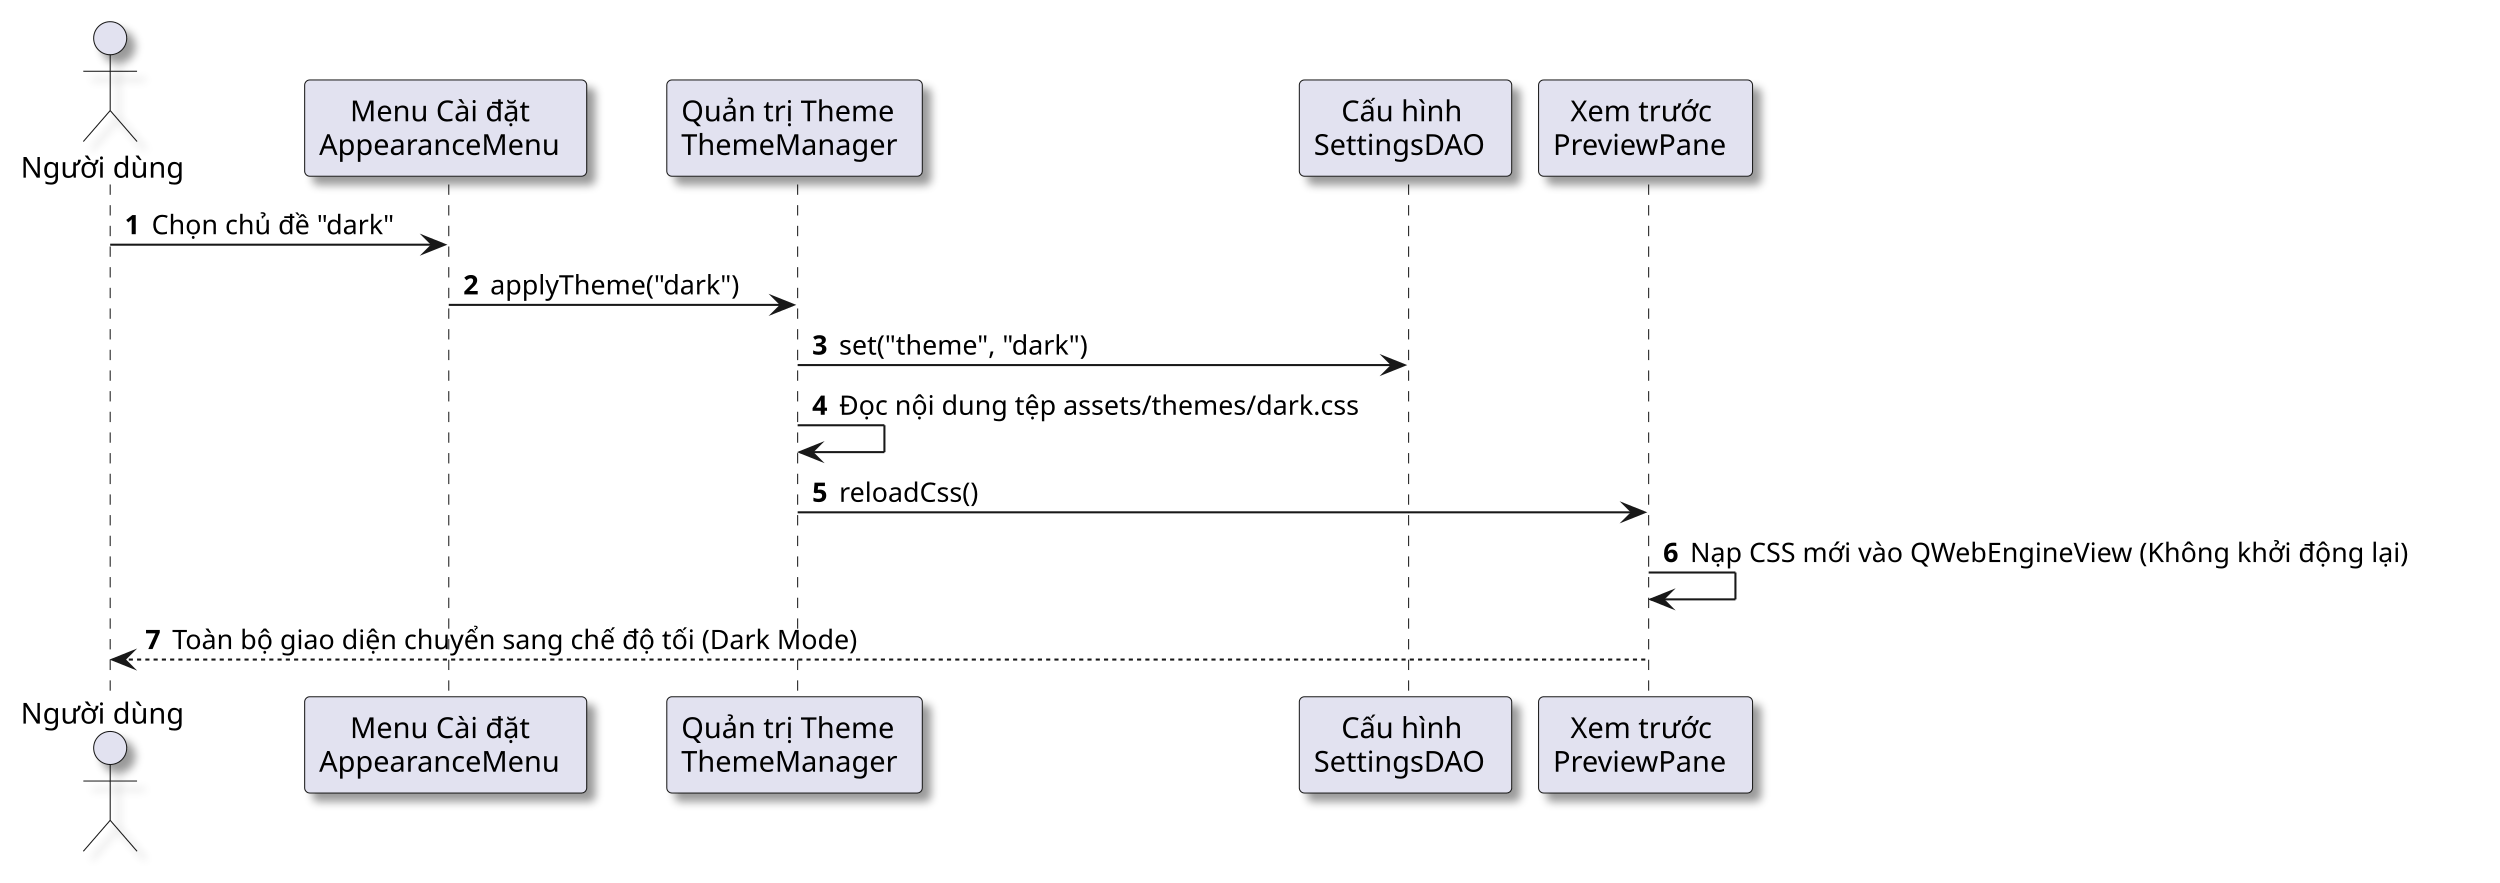
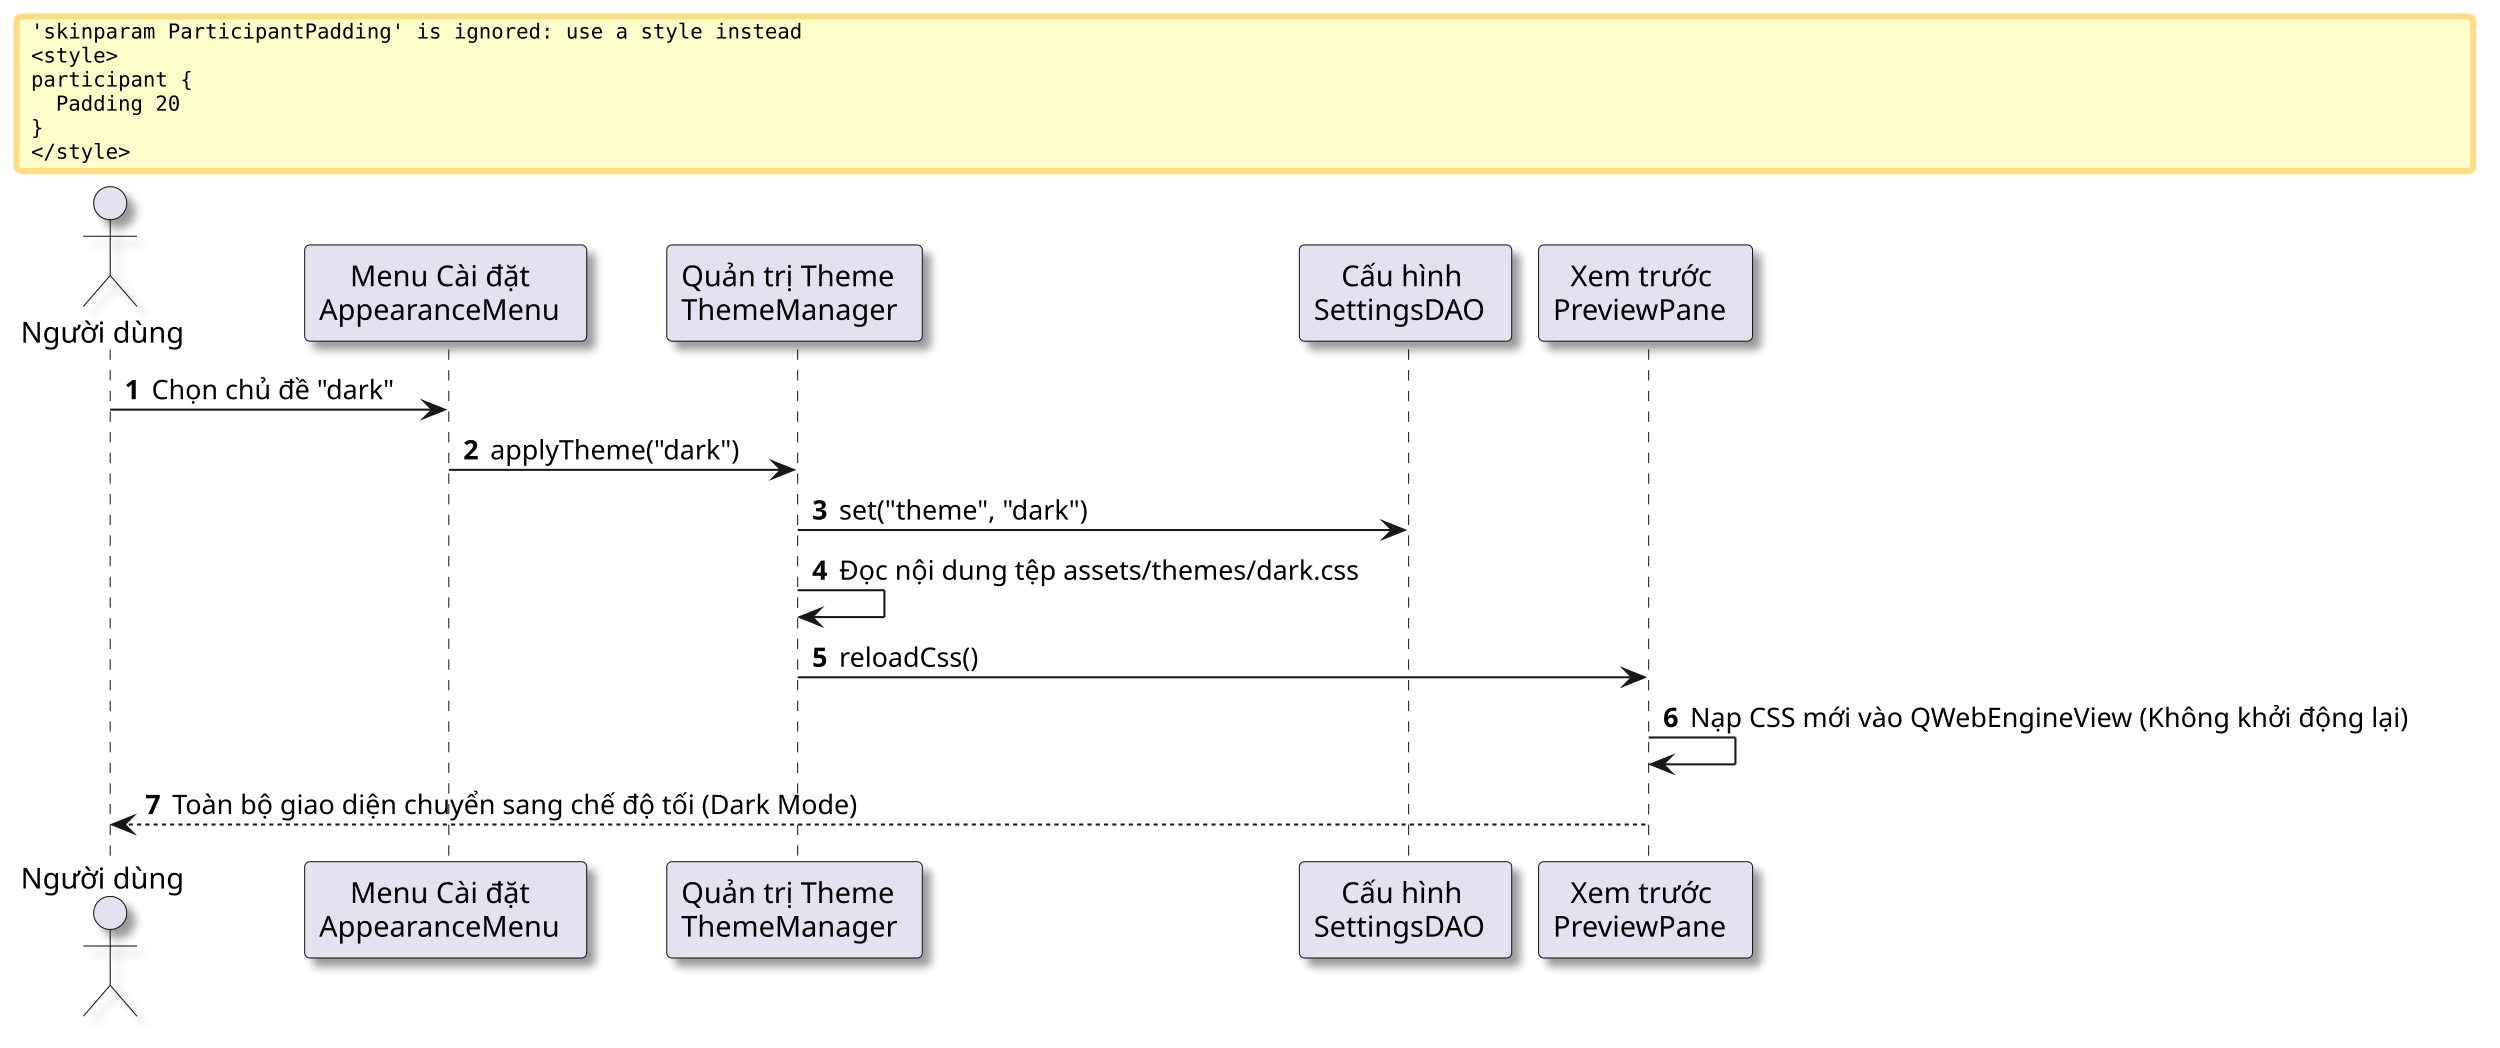
- <svg xmlns="http://www.w3.org/2000/svg" version="1.1" data-diagram-type="SEQUENCE" style="width:1210px;height:427px;background:#FFFFFF;" width="1210px" height="427px" viewBox="0 0 1210 427" zoomAndPan="magnify" preserveAspectRatio="none" contentStyleType="text/css">
+ <svg xmlns="http://www.w3.org/2000/svg" version="1.1" data-diagram-type="SEQUENCE" style="width:1210px;height:507px;background:#FFFFFF;" width="1210px" height="507px" viewBox="0 0 1210 507" zoomAndPan="magnify" preserveAspectRatio="none" contentStyleType="text/css">
  <defs>
-     <filter id="f17511v3hgu7pv" x="-1" y="-1" width="300%" height="300%">
+     <filter id="f1l3pkexf6mjil" x="-1" y="-1" width="300%" height="300%">
      <feGaussianBlur result="blurOut" stdDeviation="2" />
      <feColorMatrix type="matrix" in="blurOut" result="blurOut2" values="0 0 0 0 0 0 0 0 0 0 0 0 0 0 0 0 0 0 .4 0" />
      <feOffset result="blurOut3" in="blurOut2" dx="4" dy="4" />
      <feBlend in="SourceGraphic" in2="blurOut3" mode="normal" />
    </filter>
  </defs>
  <g font-family="sans-serif" lengthAdjust="spacing">
+     <rect x="8" y="8" width="1189.018" height="74.844" fill="#FFC" style="stroke:#FD8;stroke-width:3;" rx="2.5" ry="2.5" />
+     <text x="15" y="18.641" fill="#000" font-size="10" textLength="373.271" font-family="monospace">'skinparam ParticipantPadding' is ignored: use a style instead</text>
+     <text x="15" y="30.281" fill="#000" font-size="10" textLength="42.144" font-family="monospace">&lt;style&gt;</text>
+     <text x="15" y="41.922" fill="#000" font-size="10" textLength="78.267" font-family="monospace">participant {</text>
+     <text x="27.041" y="53.563" fill="#000" font-size="10" textLength="60.205" font-family="monospace">Padding 20</text>
+     <text x="15" y="65.203" fill="#000" font-size="10" font-family="monospace">}</text>
+     <text x="15" y="76.844" fill="#000" font-size="10" textLength="48.164" font-family="monospace">&lt;/style&gt;</text>
    <g>
-       <rect x="49.829" y="89.297" width="8" height="247.93" fill="#000" fill-opacity="0" />
-       <line x1="53.329" y1="89.297" x2="53.329" y2="337.227" style="stroke:#181818;stroke-width:0.5;stroke-dasharray:5,5;" />
+       <rect x="49.829" y="169.141" width="8" height="247.93" fill="#000" fill-opacity="0" />
+       <line x1="53.329" y1="169.141" x2="53.329" y2="417.07" style="stroke:#181818;stroke-width:0.5;stroke-dasharray:5,5;" />
    </g>
    <g>
-       <rect x="213.707" y="89.297" width="8" height="247.93" fill="#000" fill-opacity="0" />
-       <line x1="217.207" y1="89.297" x2="217.207" y2="337.227" style="stroke:#181818;stroke-width:0.5;stroke-dasharray:5,5;" />
+       <rect x="213.707" y="169.141" width="8" height="247.93" fill="#000" fill-opacity="0" />
+       <line x1="217.207" y1="169.141" x2="217.207" y2="417.07" style="stroke:#181818;stroke-width:0.5;stroke-dasharray:5,5;" />
    </g>
    <g>
-       <rect x="382.561" y="89.297" width="8" height="247.93" fill="#000" fill-opacity="0" />
-       <line x1="386.061" y1="89.297" x2="386.061" y2="337.227" style="stroke:#181818;stroke-width:0.5;stroke-dasharray:5,5;" />
+       <rect x="382.561" y="169.141" width="8" height="247.93" fill="#000" fill-opacity="0" />
+       <line x1="386.061" y1="169.141" x2="386.061" y2="417.07" style="stroke:#181818;stroke-width:0.5;stroke-dasharray:5,5;" />
    </g>
    <g>
-       <rect x="678.271" y="89.297" width="8" height="247.93" fill="#000" fill-opacity="0" />
-       <line x1="681.771" y1="89.297" x2="681.771" y2="337.227" style="stroke:#181818;stroke-width:0.5;stroke-dasharray:5,5;" />
+       <rect x="678.271" y="169.141" width="8" height="247.93" fill="#000" fill-opacity="0" />
+       <line x1="681.771" y1="169.141" x2="681.771" y2="417.07" style="stroke:#181818;stroke-width:0.5;stroke-dasharray:5,5;" />
    </g>
    <g>
-       <rect x="794.449" y="89.297" width="8" height="247.93" fill="#000" fill-opacity="0" />
-       <line x1="797.949" y1="89.297" x2="797.949" y2="337.227" style="stroke:#181818;stroke-width:0.5;stroke-dasharray:5,5;" />
+       <rect x="794.449" y="169.141" width="8" height="247.93" fill="#000" fill-opacity="0" />
+       <line x1="797.949" y1="169.141" x2="797.949" y2="417.07" style="stroke:#181818;stroke-width:0.5;stroke-dasharray:5,5;" />
    </g>
-     <text x="10" y="85.995" fill="#000" font-size="14" textLength="80.657" font-family="'Segoe UI'">Người dùng</text>
-     <ellipse cx="53.329" cy="18.5" rx="8" ry="8" fill="#E2E2F0" style="stroke:#181818;stroke-width:0.5;" filter="url(#f17511v3hgu7pv)" />
-     <path d="M53.329,26.5 L53.329,53.5 M40.329,34.5 L66.329,34.5 M53.329,53.5 L40.329,68.5 M53.329,53.5 L66.329,68.5" style="stroke:#181818;stroke-width:0.5;" fill="none" filter="url(#f17511v3hgu7pv)" />
-     <rect x="147.457" y="38.703" width="136.5" height="46.594" fill="#E2E2F0" style="stroke:#181818;stroke-width:0.5;" filter="url(#f17511v3hgu7pv)" rx="2.5" ry="2.5" />
-     <text x="169.438" y="58.698" fill="#000" font-size="14" textLength="92.538" font-family="'Segoe UI'">Menu Cài đặt</text>
-     <text x="154.457" y="74.995" fill="#000" font-size="14" textLength="122.5" font-family="'Segoe UI'">AppearanceMenu</text>
-     <rect x="322.727" y="38.703" width="123.669" height="46.594" fill="#E2E2F0" style="stroke:#181818;stroke-width:0.5;" filter="url(#f17511v3hgu7pv)" rx="2.5" ry="2.5" />
-     <text x="329.727" y="58.698" fill="#000" font-size="14" textLength="109.669" font-family="'Segoe UI'">Quản trị Theme</text>
-     <text x="329.733" y="74.995" fill="#000" font-size="14" textLength="109.655" font-family="'Segoe UI'">ThemeManager</text>
-     <rect x="628.872" y="38.703" width="102.799" height="46.594" fill="#E2E2F0" style="stroke:#181818;stroke-width:0.5;" filter="url(#f17511v3hgu7pv)" rx="2.5" ry="2.5" />
-     <text x="649.178" y="58.698" fill="#000" font-size="14" textLength="62.187" font-family="'Segoe UI'">Cấu hình</text>
-     <text x="635.872" y="74.995" fill="#000" font-size="14" textLength="88.799" font-family="'Segoe UI'">SettingsDAO</text>
-     <rect x="744.67" y="38.703" width="103.558" height="46.594" fill="#E2E2F0" style="stroke:#181818;stroke-width:0.5;" filter="url(#f17511v3hgu7pv)" rx="2.5" ry="2.5" />
-     <text x="760.113" y="58.698" fill="#000" font-size="14" textLength="72.673" font-family="'Segoe UI'">Xem trước</text>
-     <text x="751.67" y="74.995" fill="#000" font-size="14" textLength="89.558" font-family="'Segoe UI'">PreviewPane</text>
-     <text x="10" y="350.222" fill="#000" font-size="14" textLength="80.657" font-family="'Segoe UI'">Người dùng</text>
-     <ellipse cx="53.329" cy="362.023" rx="8" ry="8" fill="#E2E2F0" style="stroke:#181818;stroke-width:0.5;" filter="url(#f17511v3hgu7pv)" />
-     <path d="M53.329,370.023 L53.329,397.023 M40.329,378.023 L66.329,378.023 M53.329,397.023 L40.329,412.023 M53.329,397.023 L66.329,412.023" style="stroke:#181818;stroke-width:0.5;" fill="none" filter="url(#f17511v3hgu7pv)" />
-     <rect x="147.457" y="337.227" width="136.5" height="46.594" fill="#E2E2F0" style="stroke:#181818;stroke-width:0.5;" filter="url(#f17511v3hgu7pv)" rx="2.5" ry="2.5" />
-     <text x="169.438" y="357.222" fill="#000" font-size="14" textLength="92.538" font-family="'Segoe UI'">Menu Cài đặt</text>
-     <text x="154.457" y="373.519" fill="#000" font-size="14" textLength="122.5" font-family="'Segoe UI'">AppearanceMenu</text>
-     <rect x="322.727" y="337.227" width="123.669" height="46.594" fill="#E2E2F0" style="stroke:#181818;stroke-width:0.5;" filter="url(#f17511v3hgu7pv)" rx="2.5" ry="2.5" />
-     <text x="329.727" y="357.222" fill="#000" font-size="14" textLength="109.669" font-family="'Segoe UI'">Quản trị Theme</text>
-     <text x="329.733" y="373.519" fill="#000" font-size="14" textLength="109.655" font-family="'Segoe UI'">ThemeManager</text>
-     <rect x="628.872" y="337.227" width="102.799" height="46.594" fill="#E2E2F0" style="stroke:#181818;stroke-width:0.5;" filter="url(#f17511v3hgu7pv)" rx="2.5" ry="2.5" />
-     <text x="649.178" y="357.222" fill="#000" font-size="14" textLength="62.187" font-family="'Segoe UI'">Cấu hình</text>
-     <text x="635.872" y="373.519" fill="#000" font-size="14" textLength="88.799" font-family="'Segoe UI'">SettingsDAO</text>
-     <rect x="744.67" y="337.227" width="103.558" height="46.594" fill="#E2E2F0" style="stroke:#181818;stroke-width:0.5;" filter="url(#f17511v3hgu7pv)" rx="2.5" ry="2.5" />
-     <text x="760.113" y="357.222" fill="#000" font-size="14" textLength="72.673" font-family="'Segoe UI'">Xem trước</text>
-     <text x="751.67" y="373.519" fill="#000" font-size="14" textLength="89.558" font-family="'Segoe UI'">PreviewPane</text>
-     <polygon points="205.207,114.43,215.207,118.43,205.207,122.43,209.207,118.43" fill="#181818" style="stroke:#181818;stroke-width:1;stroke-linejoin:miter;stroke-miterlimit:10;" />
-     <line x1="53.329" y1="118.43" x2="211.207" y2="118.43" style="stroke:#181818;stroke-width:1;" />
-     <text x="60.329" y="113.364" fill="#000" font-size="13" font-weight="700" font-family="'Segoe UI'">1</text>
-     <text x="73.374" y="113.364" fill="#000" font-size="13" textLength="126.833" font-family="'Segoe UI'">Chọn chủ đề "dark"</text>
-     <polygon points="374.061,143.563,384.061,147.563,374.061,151.563,378.061,147.563" fill="#181818" style="stroke:#181818;stroke-width:1;stroke-linejoin:miter;stroke-miterlimit:10;" />
-     <line x1="217.207" y1="147.563" x2="380.061" y2="147.563" style="stroke:#181818;stroke-width:1;" />
-     <text x="224.207" y="142.497" fill="#000" font-size="13" font-weight="700" font-family="'Segoe UI'">2</text>
-     <text x="237.252" y="142.497" fill="#000" font-size="13" textLength="131.809" font-family="'Segoe UI'">applyTheme("dark")</text>
-     <polygon points="669.771,172.695,679.771,176.695,669.771,180.695,673.771,176.695" fill="#181818" style="stroke:#181818;stroke-width:1;stroke-linejoin:miter;stroke-miterlimit:10;" />
-     <line x1="386.061" y1="176.695" x2="675.771" y2="176.695" style="stroke:#181818;stroke-width:1;" />
-     <text x="393.061" y="171.629" fill="#000" font-size="13" font-weight="700" font-family="'Segoe UI'">3</text>
-     <text x="406.106" y="171.629" fill="#000" font-size="13" textLength="133.282" font-family="'Segoe UI'">set("theme", "dark")</text>
-     <line x1="386.061" y1="205.828" x2="428.061" y2="205.828" style="stroke:#181818;stroke-width:1;" />
-     <line x1="428.061" y1="205.828" x2="428.061" y2="218.828" style="stroke:#181818;stroke-width:1;" />
-     <line x1="387.061" y1="218.828" x2="428.061" y2="218.828" style="stroke:#181818;stroke-width:1;" />
-     <polygon points="397.061,214.828,387.061,218.828,397.061,222.828,393.061,218.828" fill="#181818" style="stroke:#181818;stroke-width:1;stroke-linejoin:miter;stroke-miterlimit:10;" />
-     <text x="393.061" y="200.762" fill="#000" font-size="13" font-weight="700" font-family="'Segoe UI'">4</text>
-     <text x="406.106" y="200.762" fill="#000" font-size="13" textLength="268.665" font-family="'Segoe UI'">Đọc nội dung tệp assets/themes/dark.css</text>
-     <polygon points="785.949,243.961,795.949,247.961,785.949,251.961,789.949,247.961" fill="#181818" style="stroke:#181818;stroke-width:1;stroke-linejoin:miter;stroke-miterlimit:10;" />
-     <line x1="386.061" y1="247.961" x2="791.949" y2="247.961" style="stroke:#181818;stroke-width:1;" />
-     <text x="393.061" y="242.895" fill="#000" font-size="13" font-weight="700" font-family="'Segoe UI'">5</text>
-     <text x="406.106" y="242.895" fill="#000" font-size="13" textLength="73.893" font-family="'Segoe UI'">reloadCss()</text>
-     <line x1="797.949" y1="277.094" x2="839.949" y2="277.094" style="stroke:#181818;stroke-width:1;" />
-     <line x1="839.949" y1="277.094" x2="839.949" y2="290.094" style="stroke:#181818;stroke-width:1;" />
-     <line x1="798.949" y1="290.094" x2="839.949" y2="290.094" style="stroke:#181818;stroke-width:1;" />
-     <polygon points="808.949,286.094,798.949,290.094,808.949,294.094,804.949,290.094" fill="#181818" style="stroke:#181818;stroke-width:1;stroke-linejoin:miter;stroke-miterlimit:10;" />
-     <text x="804.949" y="272.028" fill="#000" font-size="13" font-weight="700" font-family="'Segoe UI'">6</text>
-     <text x="817.995" y="272.028" fill="#000" font-size="13" textLength="374.023" font-family="'Segoe UI'">Nạp CSS mới vào QWebEngineView (Không khởi động lại)</text>
-     <polygon points="64.329,315.227,54.329,319.227,64.329,323.227,60.329,319.227" fill="#181818" style="stroke:#181818;stroke-width:1;stroke-linejoin:miter;stroke-miterlimit:10;" />
-     <line x1="58.329" y1="319.227" x2="796.949" y2="319.227" style="stroke:#181818;stroke-width:1;stroke-dasharray:2,2;" />
-     <text x="70.329" y="314.161" fill="#000" font-size="13" font-weight="700" font-family="'Segoe UI'">7</text>
-     <text x="83.374" y="314.161" fill="#000" font-size="13" textLength="356.967" font-family="'Segoe UI'">Toàn bộ giao diện chuyển sang chế độ tối (Dark Mode)</text>
+     <text x="10" y="165.839" fill="#000" font-size="14" textLength="80.657" font-family="'Segoe UI'">Người dùng</text>
+     <ellipse cx="53.329" cy="98.344" rx="8" ry="8" fill="#E2E2F0" style="stroke:#181818;stroke-width:0.5;" filter="url(#f1l3pkexf6mjil)" />
+     <path d="M53.329,106.344 L53.329,133.344 M40.329,114.344 L66.329,114.344 M53.329,133.344 L40.329,148.344 M53.329,133.344 L66.329,148.344" style="stroke:#181818;stroke-width:0.5;" fill="none" filter="url(#f1l3pkexf6mjil)" />
+     <rect x="147.457" y="118.547" width="136.5" height="46.594" fill="#E2E2F0" style="stroke:#181818;stroke-width:0.5;" filter="url(#f1l3pkexf6mjil)" rx="2.5" ry="2.5" />
+     <text x="169.438" y="138.542" fill="#000" font-size="14" textLength="92.538" font-family="'Segoe UI'">Menu Cài đặt</text>
+     <text x="154.457" y="154.839" fill="#000" font-size="14" textLength="122.5" font-family="'Segoe UI'">AppearanceMenu</text>
+     <rect x="322.727" y="118.547" width="123.669" height="46.594" fill="#E2E2F0" style="stroke:#181818;stroke-width:0.5;" filter="url(#f1l3pkexf6mjil)" rx="2.5" ry="2.5" />
+     <text x="329.727" y="138.542" fill="#000" font-size="14" textLength="109.669" font-family="'Segoe UI'">Quản trị Theme</text>
+     <text x="329.733" y="154.839" fill="#000" font-size="14" textLength="109.655" font-family="'Segoe UI'">ThemeManager</text>
+     <rect x="628.872" y="118.547" width="102.799" height="46.594" fill="#E2E2F0" style="stroke:#181818;stroke-width:0.5;" filter="url(#f1l3pkexf6mjil)" rx="2.5" ry="2.5" />
+     <text x="649.178" y="138.542" fill="#000" font-size="14" textLength="62.187" font-family="'Segoe UI'">Cấu hình</text>
+     <text x="635.872" y="154.839" fill="#000" font-size="14" textLength="88.799" font-family="'Segoe UI'">SettingsDAO</text>
+     <rect x="744.67" y="118.547" width="103.558" height="46.594" fill="#E2E2F0" style="stroke:#181818;stroke-width:0.5;" filter="url(#f1l3pkexf6mjil)" rx="2.5" ry="2.5" />
+     <text x="760.113" y="138.542" fill="#000" font-size="14" textLength="72.673" font-family="'Segoe UI'">Xem trước</text>
+     <text x="751.67" y="154.839" fill="#000" font-size="14" textLength="89.558" font-family="'Segoe UI'">PreviewPane</text>
+     <text x="10" y="430.065" fill="#000" font-size="14" textLength="80.657" font-family="'Segoe UI'">Người dùng</text>
+     <ellipse cx="53.329" cy="441.867" rx="8" ry="8" fill="#E2E2F0" style="stroke:#181818;stroke-width:0.5;" filter="url(#f1l3pkexf6mjil)" />
+     <path d="M53.329,449.867 L53.329,476.867 M40.329,457.867 L66.329,457.867 M53.329,476.867 L40.329,491.867 M53.329,476.867 L66.329,491.867" style="stroke:#181818;stroke-width:0.5;" fill="none" filter="url(#f1l3pkexf6mjil)" />
+     <rect x="147.457" y="417.07" width="136.5" height="46.594" fill="#E2E2F0" style="stroke:#181818;stroke-width:0.5;" filter="url(#f1l3pkexf6mjil)" rx="2.5" ry="2.5" />
+     <text x="169.438" y="437.065" fill="#000" font-size="14" textLength="92.538" font-family="'Segoe UI'">Menu Cài đặt</text>
+     <text x="154.457" y="453.362" fill="#000" font-size="14" textLength="122.5" font-family="'Segoe UI'">AppearanceMenu</text>
+     <rect x="322.727" y="417.07" width="123.669" height="46.594" fill="#E2E2F0" style="stroke:#181818;stroke-width:0.5;" filter="url(#f1l3pkexf6mjil)" rx="2.5" ry="2.5" />
+     <text x="329.727" y="437.065" fill="#000" font-size="14" textLength="109.669" font-family="'Segoe UI'">Quản trị Theme</text>
+     <text x="329.733" y="453.362" fill="#000" font-size="14" textLength="109.655" font-family="'Segoe UI'">ThemeManager</text>
+     <rect x="628.872" y="417.07" width="102.799" height="46.594" fill="#E2E2F0" style="stroke:#181818;stroke-width:0.5;" filter="url(#f1l3pkexf6mjil)" rx="2.5" ry="2.5" />
+     <text x="649.178" y="437.065" fill="#000" font-size="14" textLength="62.187" font-family="'Segoe UI'">Cấu hình</text>
+     <text x="635.872" y="453.362" fill="#000" font-size="14" textLength="88.799" font-family="'Segoe UI'">SettingsDAO</text>
+     <rect x="744.67" y="417.07" width="103.558" height="46.594" fill="#E2E2F0" style="stroke:#181818;stroke-width:0.5;" filter="url(#f1l3pkexf6mjil)" rx="2.5" ry="2.5" />
+     <text x="760.113" y="437.065" fill="#000" font-size="14" textLength="72.673" font-family="'Segoe UI'">Xem trước</text>
+     <text x="751.67" y="453.362" fill="#000" font-size="14" textLength="89.558" font-family="'Segoe UI'">PreviewPane</text>
+     <polygon points="205.207,194.273,215.207,198.273,205.207,202.273,209.207,198.273" fill="#181818" style="stroke:#181818;stroke-width:1;stroke-linejoin:miter;stroke-miterlimit:10;" />
+     <line x1="53.329" y1="198.273" x2="211.207" y2="198.273" style="stroke:#181818;stroke-width:1;" />
+     <text x="60.329" y="193.208" fill="#000" font-size="13" font-weight="700" font-family="'Segoe UI'">1</text>
+     <text x="73.374" y="193.208" fill="#000" font-size="13" textLength="126.833" font-family="'Segoe UI'">Chọn chủ đề "dark"</text>
+     <polygon points="374.061,223.406,384.061,227.406,374.061,231.406,378.061,227.406" fill="#181818" style="stroke:#181818;stroke-width:1;stroke-linejoin:miter;stroke-miterlimit:10;" />
+     <line x1="217.207" y1="227.406" x2="380.061" y2="227.406" style="stroke:#181818;stroke-width:1;" />
+     <text x="224.207" y="222.34" fill="#000" font-size="13" font-weight="700" font-family="'Segoe UI'">2</text>
+     <text x="237.252" y="222.34" fill="#000" font-size="13" textLength="131.809" font-family="'Segoe UI'">applyTheme("dark")</text>
+     <polygon points="669.771,252.539,679.771,256.539,669.771,260.539,673.771,256.539" fill="#181818" style="stroke:#181818;stroke-width:1;stroke-linejoin:miter;stroke-miterlimit:10;" />
+     <line x1="386.061" y1="256.539" x2="675.771" y2="256.539" style="stroke:#181818;stroke-width:1;" />
+     <text x="393.061" y="251.473" fill="#000" font-size="13" font-weight="700" font-family="'Segoe UI'">3</text>
+     <text x="406.106" y="251.473" fill="#000" font-size="13" textLength="133.282" font-family="'Segoe UI'">set("theme", "dark")</text>
+     <line x1="386.061" y1="285.672" x2="428.061" y2="285.672" style="stroke:#181818;stroke-width:1;" />
+     <line x1="428.061" y1="285.672" x2="428.061" y2="298.672" style="stroke:#181818;stroke-width:1;" />
+     <line x1="387.061" y1="298.672" x2="428.061" y2="298.672" style="stroke:#181818;stroke-width:1;" />
+     <polygon points="397.061,294.672,387.061,298.672,397.061,302.672,393.061,298.672" fill="#181818" style="stroke:#181818;stroke-width:1;stroke-linejoin:miter;stroke-miterlimit:10;" />
+     <text x="393.061" y="280.606" fill="#000" font-size="13" font-weight="700" font-family="'Segoe UI'">4</text>
+     <text x="406.106" y="280.606" fill="#000" font-size="13" textLength="268.665" font-family="'Segoe UI'">Đọc nội dung tệp assets/themes/dark.css</text>
+     <polygon points="785.949,323.805,795.949,327.805,785.949,331.805,789.949,327.805" fill="#181818" style="stroke:#181818;stroke-width:1;stroke-linejoin:miter;stroke-miterlimit:10;" />
+     <line x1="386.061" y1="327.805" x2="791.949" y2="327.805" style="stroke:#181818;stroke-width:1;" />
+     <text x="393.061" y="322.739" fill="#000" font-size="13" font-weight="700" font-family="'Segoe UI'">5</text>
+     <text x="406.106" y="322.739" fill="#000" font-size="13" textLength="73.893" font-family="'Segoe UI'">reloadCss()</text>
+     <line x1="797.949" y1="356.938" x2="839.949" y2="356.938" style="stroke:#181818;stroke-width:1;" />
+     <line x1="839.949" y1="356.938" x2="839.949" y2="369.938" style="stroke:#181818;stroke-width:1;" />
+     <line x1="798.949" y1="369.938" x2="839.949" y2="369.938" style="stroke:#181818;stroke-width:1;" />
+     <polygon points="808.949,365.938,798.949,369.938,808.949,373.938,804.949,369.938" fill="#181818" style="stroke:#181818;stroke-width:1;stroke-linejoin:miter;stroke-miterlimit:10;" />
+     <text x="804.949" y="351.872" fill="#000" font-size="13" font-weight="700" font-family="'Segoe UI'">6</text>
+     <text x="817.995" y="351.872" fill="#000" font-size="13" textLength="374.023" font-family="'Segoe UI'">Nạp CSS mới vào QWebEngineView (Không khởi động lại)</text>
+     <polygon points="64.329,395.07,54.329,399.07,64.329,403.07,60.329,399.07" fill="#181818" style="stroke:#181818;stroke-width:1;stroke-linejoin:miter;stroke-miterlimit:10;" />
+     <line x1="58.329" y1="399.07" x2="796.949" y2="399.07" style="stroke:#181818;stroke-width:1;stroke-dasharray:2,2;" />
+     <text x="70.329" y="394.004" fill="#000" font-size="13" font-weight="700" font-family="'Segoe UI'">7</text>
+     <text x="83.374" y="394.004" fill="#000" font-size="13" textLength="356.967" font-family="'Segoe UI'">Toàn bộ giao diện chuyển sang chế độ tối (Dark Mode)</text>
  </g>
</svg>
